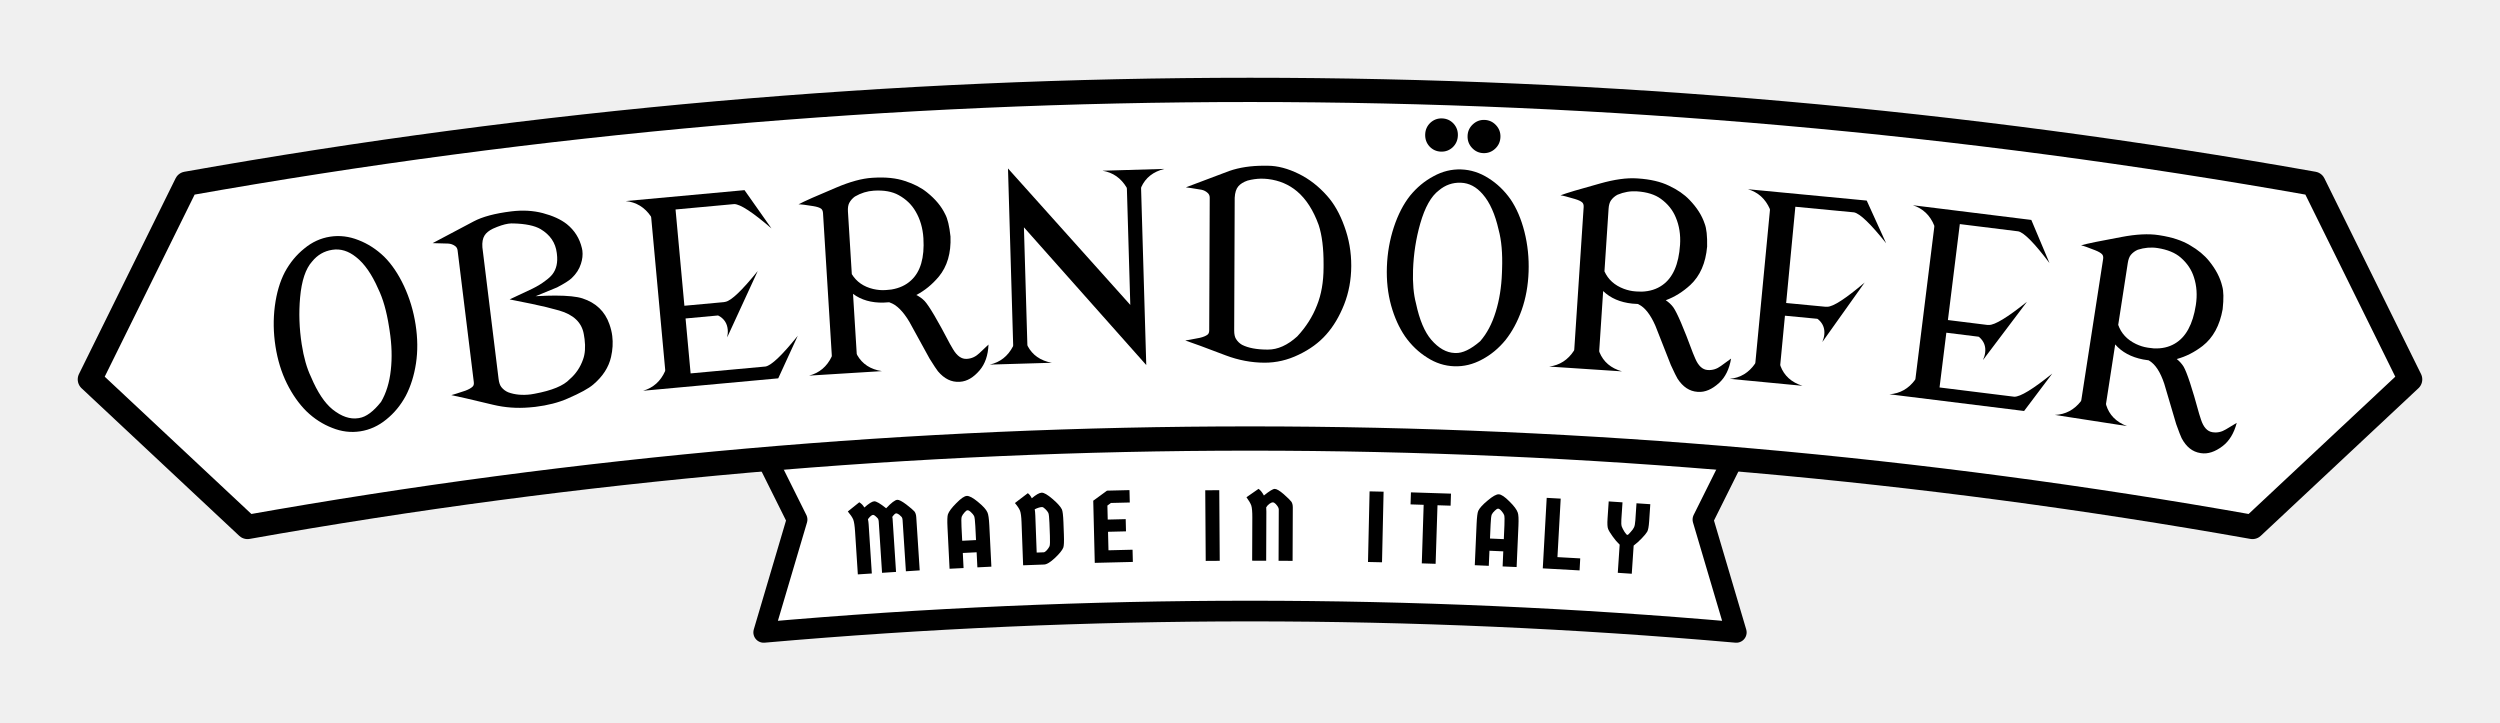
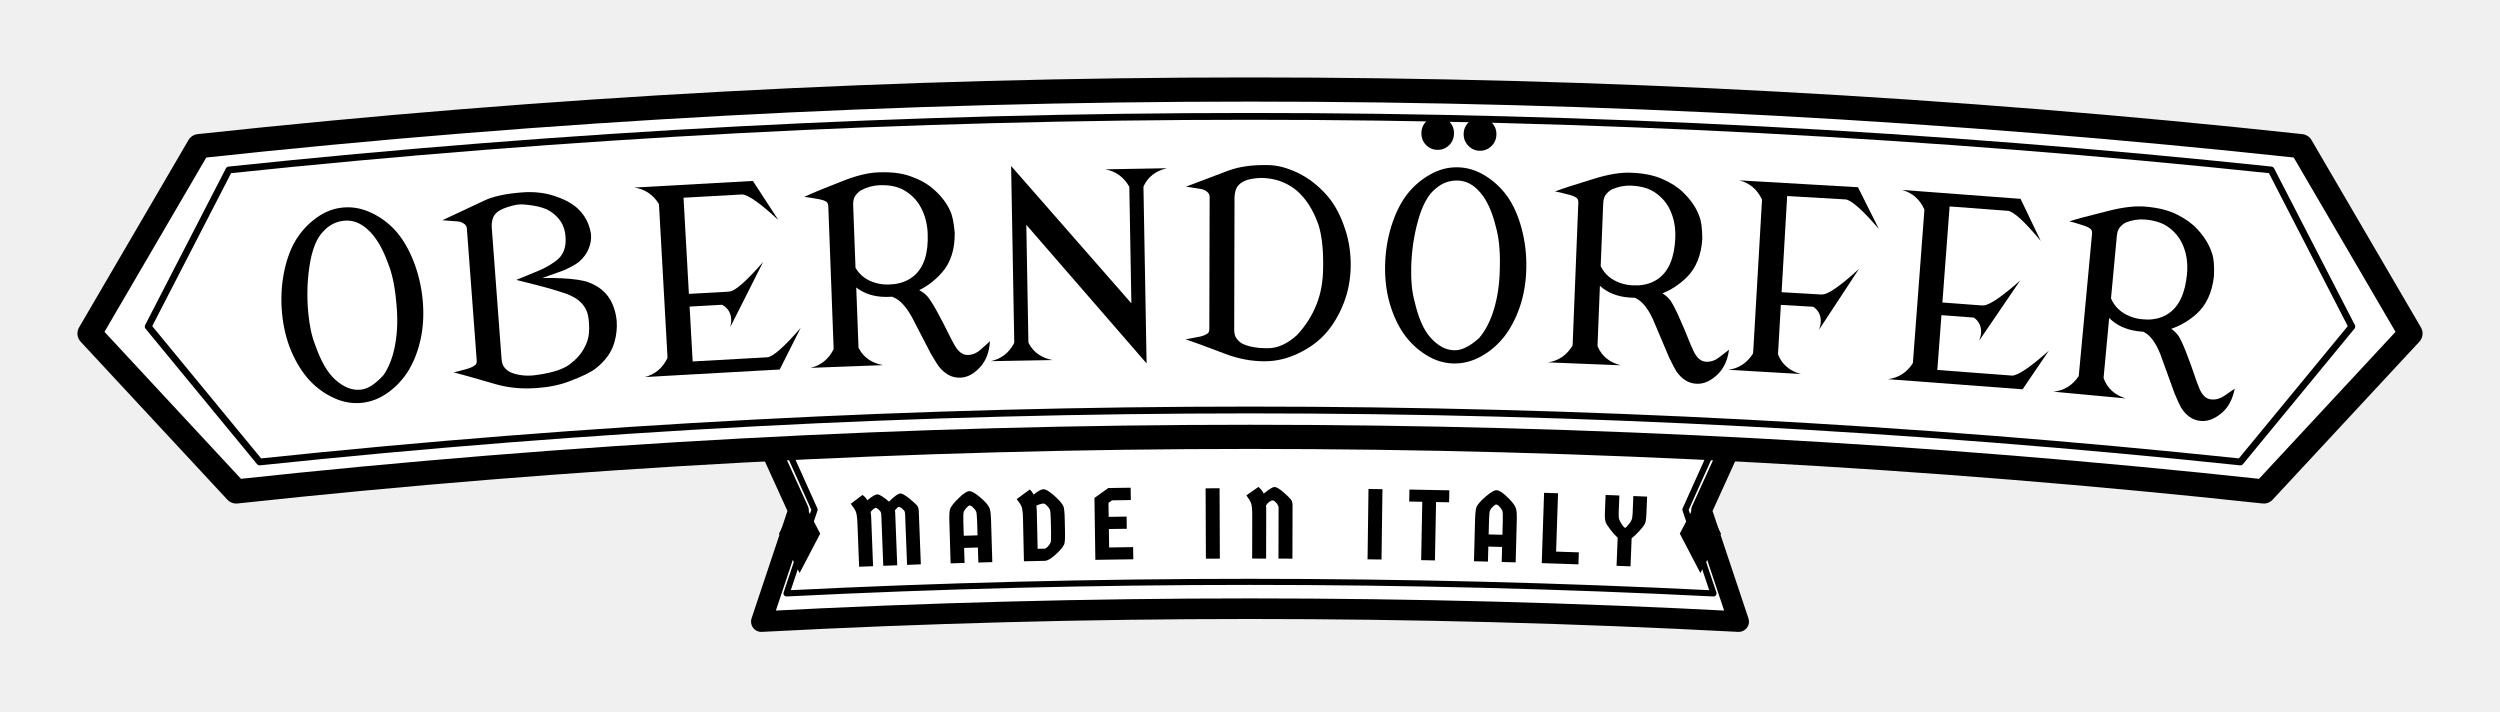
- <svg xmlns="http://www.w3.org/2000/svg" viewBox="-69.555 -20 139.11 40.187" width="139.11mm" height="40.19mm" data-pad="5">
-   <path d="M-28.128 3.034A321.214 321.214 0 0 1 28.128 3.034L25.202 8.909L27.060 15.187A309.014 309.014 0 0 0 -27.060 15.187L-25.202 8.909Z" fill="#fff" stroke="#000" stroke-linejoin="round" stroke-width="1.15" />
-   <path d="M-59.179 -9.779A338.014 338.014 0 0 1 59.179 -9.779L64.555 1.109L55.782 9.321A318.614 318.614 0 0 0 -55.782 9.321L-64.555 1.109Z" fill="#fff" stroke="#000" stroke-linejoin="round" stroke-width="1.35" />
+ <svg xmlns="http://www.w3.org/2000/svg" viewBox="-69.82 -20 139.64 39.72" width="139.64mm" height="39.72mm" data-pad="5">
+   <path d="M-27.938 2.537A529.662 529.662 0 0 1 27.938 2.537L25.219 8.508L27.295 14.720A517.462 517.462 0 0 0 -27.295 14.720L-25.219 8.508Z" fill="#fff" stroke="#000" stroke-linejoin="round" stroke-width="1.15" />
+   <path d="M-26.348 3.958A528.162 528.162 0 0 1 26.348 3.958L24.320 8.465L25.889 13.146A518.962 518.962 0 0 0 -25.889 13.146L-24.320 8.465Z" fill="none" stroke="#000" stroke-linejoin="round" stroke-width="0.34" />
+   <path d="M-58.709 -11.837A546.462 546.462 0 0 1 58.709 -11.837L64.820 -1.372L56.625 7.451A527.062 527.062 0 0 0 -56.625 7.451L-64.820 -1.372Z" fill="#fff" stroke="#000" stroke-linejoin="round" stroke-width="1.35" />
+   <path d="M-57.034 -10.507A544.962 544.962 0 0 1 57.034 -10.507L61.543 -1.760L55.317 5.803A528.562 528.562 0 0 0 -55.317 5.803L-61.543 -1.760Z" fill="none" stroke="#000" stroke-linejoin="round" stroke-width="0.38" />
+   <path d="M0 -2.200L1.150 0L0 2.200L-1.150 0Z" fill="#000" transform="translate(-25.157 9.806)" />
+   <path d="M0 -2.200L1.150 0L0 2.200L-1.150 0Z" fill="#000" transform="translate(25.157 9.806)" />
  <g fill="#000">
-     <path d="M2.37 -5.10Q2.37 -4.00 2.60 -3.24Q2.94 -1.88 3.52 -1.25Q4.16 -0.56 4.85 -0.56Q4.87 -0.56 4.88 -0.56Q4.89 -0.56 4.90 -0.56Q5.48 -0.56 6.24 -1.26Q6.78 -1.92 7.05 -2.93Q7.32 -3.92 7.32 -5.10Q7.32 -5.20 7.32 -5.32Q7.32 -6.63 7.05 -7.50Q6.71 -8.79 6.10 -9.44Q5.55 -10.04 4.86 -10.04H4.85Q4.17 -10.04 3.65 -9.57Q3.02 -9.06 2.68 -7.69Q2.37 -6.44 2.37 -5.10ZM2.06 -9.22Q2.60 -9.93 3.33 -10.35Q4.05 -10.78 4.85 -10.78Q5.65 -10.78 6.38 -10.35Q7.11 -9.93 7.65 -9.22Q8.18 -8.50 8.49 -7.44Q8.80 -6.37 8.80 -5.22Q8.80 -4.07 8.49 -3.08Q8.18 -2.10 7.65 -1.38Q7.11 -0.67 6.38 -0.25Q5.65 0.18 4.85 0.18Q4.05 0.18 3.33 -0.25Q2.60 -0.67 2.06 -1.38Q1.53 -2.10 1.22 -3.08Q0.91 -4.07 0.91 -5.22Q0.91 -6.37 1.22 -7.44Q1.53 -8.50 2.06 -9.22Z" transform="translate(-49.528 3.820) rotate(-8.820) translate(-4.855 0)" />
-     <path d="M3.85 -9.95Q3.50 -9.83 3.34 -9.63Q3.16 -9.41 3.14 -8.99V-1.61Q3.14 -1.30 3.24 -1.14Q3.37 -0.93 3.58 -0.81Q4.10 -0.54 4.81 -0.54Q4.92 -0.54 5.03 -0.55Q6.50 -0.64 7.06 -1.11Q7.63 -1.49 7.94 -2.12Q8.16 -2.55 8.16 -3.23Q8.16 -3.37 8.15 -3.51Q8.10 -4.49 6.95 -4.98Q6.29 -5.26 5.49 -5.53Q4.41 -5.89 4.29 -5.93Q5.49 -6.32 5.63 -6.37Q6.06 -6.52 6.38 -6.71Q6.66 -6.86 6.83 -7.03Q7.21 -7.42 7.21 -8.11Q7.21 -8.14 7.21 -8.18Q7.21 -9.03 6.48 -9.60Q6.02 -9.95 5.01 -10.10Q4.91 -10.12 4.73 -10.12Q4.37 -10.11 3.85 -9.95ZM0.42 -1.04Q0.54 -1.05 1.23 -1.19Q1.52 -1.26 1.66 -1.37Q1.75 -1.44 1.75 -1.61V-8.99Q1.75 -9.15 1.64 -9.25Q1.49 -9.39 1.28 -9.43Q0.65 -9.53 0.42 -9.56L2.83 -10.48Q3.61 -10.78 4.98 -10.78Q5.93 -10.78 6.71 -10.47Q7.51 -10.15 7.96 -9.70Q8.54 -9.10 8.63 -8.27Q8.64 -8.20 8.64 -8.13Q8.64 -7.77 8.47 -7.41Q8.28 -6.99 7.86 -6.68Q7.63 -6.51 6.99 -6.27Q6.94 -6.25 5.75 -5.93Q6.45 -5.88 6.84 -5.83Q7.87 -5.70 8.32 -5.49Q9.39 -4.99 9.63 -3.89Q9.71 -3.54 9.71 -3.21Q9.71 -2.64 9.50 -2.06Q9.20 -1.23 8.33 -0.66Q7.91 -0.38 6.82 -0.06Q6.03 0.18 4.98 0.18Q4.89 0.18 4.64 0.17Q3.61 0.13 2.67 -0.22Q0.91 -0.88 0.42 -1.04Z" transform="translate(-39.460 2.419) rotate(-7.017) translate(-5.311 0)" />
-     <path d="M0.42 0.00Q1.29 -0.17 1.74 -0.98L1.75 -1.04V-9.56L1.74 -9.62Q1.29 -10.43 0.42 -10.60H7.06L8.36 -8.34Q6.92 -9.83 6.42 -9.88L6.32 -9.88H3.14V-4.50H5.34L5.44 -4.51Q5.93 -4.56 7.38 -6.05L5.35 -2.53Q5.42 -2.76 5.42 -2.96Q5.42 -3.48 4.99 -3.77L4.95 -3.79H3.14V-0.72H7.23L7.33 -0.72Q7.83 -0.77 9.27 -2.26L7.97 0.00Z" transform="translate(-29.570 1.356) rotate(-5.252) translate(-4.637 0)" />
-     <path d="M4.65 -10.05Q4.10 -10.05 3.58 -9.79Q3.37 -9.66 3.24 -9.45Q3.14 -9.28 3.14 -8.98V-5.49Q3.49 -4.83 4.28 -4.59Q4.62 -4.49 4.93 -4.49Q4.97 -4.49 5.01 -4.49Q5.04 -4.49 5.29 -4.50Q5.96 -4.57 6.41 -4.94Q7.24 -5.61 7.24 -7.24Q7.24 -8.08 6.90 -8.75Q6.61 -9.34 6.01 -9.72Q5.49 -10.05 4.65 -10.05ZM0.42 0.00Q1.29 -0.17 1.74 -0.98L1.75 -1.04V-8.98Q1.75 -9.15 1.66 -9.23Q1.54 -9.33 1.23 -9.40Q0.62 -9.54 0.42 -9.55Q0.90 -9.77 2.57 -10.35Q3.75 -10.77 4.60 -10.77Q4.63 -10.77 4.66 -10.77Q5.70 -10.77 6.41 -10.48Q7.13 -10.20 7.60 -9.77Q8.26 -9.17 8.53 -8.50Q8.71 -8.12 8.75 -7.24Q8.72 -5.86 7.96 -5.05Q7.37 -4.43 6.65 -4.11Q6.91 -3.96 7.09 -3.75Q7.44 -3.32 8.35 -1.28L8.50 -0.98Q8.80 -0.39 9.23 -0.39Q9.24 -0.39 9.25 -0.39Q9.63 -0.39 9.95 -0.66Q10.31 -0.97 10.49 -1.11Q10.40 -0.22 9.91 0.29Q9.36 0.86 8.78 0.86Q8.76 0.86 8.75 0.86Q8.08 0.86 7.59 0.20Q7.49 0.06 7.17 -0.53L6.17 -2.65Q5.70 -3.56 5.16 -3.78L5.12 -3.80Q4.97 -3.80 4.80 -3.80Q3.79 -3.84 3.14 -4.39V-1.04L3.16 -0.98Q3.54 -0.20 4.48 0.00Z" transform="translate(-19.925 0.615) rotate(-3.536) translate(-5.037 0)" />
-     <path d="M0.42 0.00Q1.29 -0.17 1.74 -0.98L1.75 -1.04V-10.88L8.33 -3.09V-9.56L8.32 -9.62Q7.87 -10.43 7.00 -10.60H10.45Q9.51 -10.40 9.13 -9.62L9.12 -9.56V0.28L2.54 -7.58V-1.04L2.55 -0.98Q2.93 -0.20 3.87 0.00Z" transform="translate(-9.462 0.139) rotate(-1.679) translate(-5.437 0)" />
-     <path d="M3.85 -9.95Q3.51 -9.83 3.34 -9.63Q3.16 -9.42 3.14 -8.99V-1.61Q3.14 -1.30 3.24 -1.14Q3.37 -0.93 3.58 -0.81Q4.10 -0.55 4.97 -0.55Q5.00 -0.55 5.02 -0.55Q5.84 -0.55 6.65 -1.29Q7.38 -2.08 7.74 -3.02Q8.10 -3.92 8.10 -5.12Q8.10 -5.21 8.10 -5.30Q8.10 -6.64 7.82 -7.49Q7.37 -8.72 6.61 -9.36Q5.93 -9.93 4.99 -10.04Q4.81 -10.06 4.60 -10.06Q4.22 -10.05 3.85 -9.95ZM0.42 -1.04Q0.53 -1.05 1.23 -1.19Q1.52 -1.26 1.66 -1.37Q1.75 -1.44 1.75 -1.61V-8.99Q1.75 -9.15 1.64 -9.25Q1.49 -9.39 1.29 -9.43Q0.56 -9.55 0.42 -9.56L2.83 -10.48Q3.68 -10.78 4.78 -10.78Q4.88 -10.78 4.98 -10.78Q5.79 -10.78 6.71 -10.33Q7.57 -9.91 8.27 -9.13Q8.87 -8.47 9.25 -7.42Q9.64 -6.37 9.64 -5.22Q9.64 -4.07 9.25 -3.07Q8.86 -2.08 8.27 -1.41Q7.67 -0.72 6.73 -0.27Q5.81 0.18 4.83 0.18Q3.74 0.18 2.67 -0.22Q1.00 -0.85 0.42 -1.04Z" transform="translate(1.249 0.002) rotate(0.221) translate(-5.275 0)" />
-     <path d="M5.41 -12.00Q5.14 -12.27 5.14 -12.66Q5.14 -13.04 5.41 -13.31Q5.68 -13.58 6.05 -13.58Q6.43 -13.58 6.70 -13.31Q6.97 -13.04 6.97 -12.66Q6.97 -12.27 6.70 -12.00Q6.43 -11.73 6.05 -11.73Q5.68 -11.73 5.41 -12.00ZM3.04 -12.00Q2.78 -12.27 2.78 -12.66Q2.78 -13.04 3.04 -13.31Q3.31 -13.58 3.69 -13.58Q4.07 -13.58 4.34 -13.31Q4.60 -13.04 4.60 -12.66Q4.60 -12.27 4.34 -12.00Q4.07 -11.73 3.69 -11.73Q3.31 -11.73 3.04 -12.00ZM2.37 -5.10Q2.37 -4.00 2.60 -3.24Q2.94 -1.88 3.52 -1.25Q4.16 -0.56 4.85 -0.56Q4.87 -0.56 4.88 -0.56Q4.89 -0.56 4.90 -0.56Q5.48 -0.56 6.24 -1.26Q6.78 -1.92 7.05 -2.93Q7.32 -3.92 7.32 -5.10Q7.32 -5.20 7.32 -5.32Q7.32 -6.63 7.05 -7.50Q6.71 -8.79 6.10 -9.44Q5.55 -10.04 4.86 -10.04H4.85Q4.17 -10.04 3.65 -9.57Q3.02 -9.06 2.68 -7.69Q2.37 -6.44 2.37 -5.10ZM2.06 -9.22Q2.60 -9.93 3.33 -10.35Q4.05 -10.78 4.85 -10.78Q5.65 -10.78 6.38 -10.35Q7.11 -9.93 7.65 -9.22Q8.18 -8.50 8.49 -7.44Q8.80 -6.37 8.80 -5.22Q8.80 -4.07 8.49 -3.08Q8.18 -2.10 7.65 -1.38Q7.11 -0.67 6.38 -0.25Q5.65 0.18 4.85 0.18Q4.05 0.18 3.33 -0.25Q2.60 -0.67 2.06 -1.38Q1.53 -2.10 1.22 -3.08Q0.91 -4.07 0.91 -5.22Q0.91 -6.37 1.22 -7.44Q1.53 -8.50 2.06 -9.22Z" transform="translate(11.376 0.200) rotate(2.018) translate(-4.855 0)" />
-     <path d="M4.65 -10.05Q4.10 -10.05 3.58 -9.79Q3.37 -9.66 3.24 -9.45Q3.14 -9.28 3.14 -8.98V-5.49Q3.49 -4.83 4.28 -4.59Q4.62 -4.49 4.93 -4.49Q4.97 -4.49 5.01 -4.49Q5.04 -4.49 5.29 -4.50Q5.96 -4.57 6.41 -4.94Q7.24 -5.61 7.24 -7.24Q7.24 -8.08 6.90 -8.75Q6.61 -9.34 6.01 -9.72Q5.49 -10.05 4.65 -10.05ZM0.42 0.00Q1.29 -0.17 1.74 -0.98L1.75 -1.04V-8.98Q1.75 -9.15 1.66 -9.23Q1.54 -9.33 1.23 -9.40Q0.62 -9.54 0.42 -9.55Q0.90 -9.77 2.57 -10.35Q3.75 -10.77 4.60 -10.77Q4.63 -10.77 4.66 -10.77Q5.70 -10.77 6.41 -10.48Q7.13 -10.20 7.60 -9.77Q8.26 -9.17 8.53 -8.50Q8.71 -8.12 8.75 -7.24Q8.72 -5.86 7.96 -5.05Q7.37 -4.43 6.65 -4.11Q6.91 -3.96 7.09 -3.75Q7.44 -3.32 8.35 -1.28L8.50 -0.98Q8.80 -0.39 9.23 -0.39Q9.24 -0.39 9.25 -0.39Q9.63 -0.39 9.95 -0.66Q10.31 -0.97 10.49 -1.11Q10.40 -0.22 9.91 0.29Q9.36 0.86 8.78 0.86Q8.76 0.86 8.75 0.86Q8.08 0.86 7.59 0.20Q7.49 0.06 7.17 -0.53L6.17 -2.65Q5.70 -3.56 5.16 -3.78L5.12 -3.80Q4.97 -3.80 4.80 -3.80Q3.79 -3.84 3.14 -4.39V-1.04L3.16 -0.98Q3.54 -0.20 4.48 0.00Z" transform="translate(21.255 0.700) rotate(3.773) translate(-5.037 0)" />
-     <path d="M0.42 0.00Q1.29 -0.17 1.74 -0.98L1.75 -1.04V-9.56L1.74 -9.62Q1.29 -10.43 0.42 -10.60H7.06L8.36 -8.34Q6.92 -9.83 6.42 -9.88L6.32 -9.88H3.14V-4.50H5.34L5.44 -4.51Q5.93 -4.56 7.38 -6.05L5.35 -2.53Q5.42 -2.76 5.42 -2.96Q5.42 -3.48 4.99 -3.77L4.95 -3.79H3.14V-1.04L3.16 -0.98Q3.54 -0.20 4.48 0.00Z" transform="translate(30.722 1.464) rotate(5.458) translate(-4.462 0)" />
-     <path d="M0.42 0.00Q1.29 -0.17 1.74 -0.98L1.75 -1.04V-9.56L1.74 -9.62Q1.29 -10.43 0.42 -10.60H7.06L8.36 -8.34Q6.92 -9.83 6.42 -9.88L6.32 -9.88H3.14V-4.50H5.34L5.44 -4.51Q5.93 -4.56 7.38 -6.05L5.35 -2.53Q5.42 -2.76 5.42 -2.96Q5.42 -3.48 4.99 -3.77L4.95 -3.79H3.14V-0.72H7.23L7.33 -0.72Q7.83 -0.77 9.27 -2.26L7.97 0.00Z" transform="translate(39.766 2.457) rotate(7.072) translate(-4.637 0)" />
-     <path d="M4.65 -10.05Q4.10 -10.05 3.58 -9.79Q3.37 -9.66 3.24 -9.45Q3.14 -9.28 3.14 -8.98V-5.49Q3.49 -4.83 4.28 -4.59Q4.62 -4.49 4.93 -4.49Q4.97 -4.49 5.01 -4.49Q5.04 -4.49 5.29 -4.50Q5.96 -4.57 6.41 -4.94Q7.24 -5.61 7.24 -7.24Q7.24 -8.08 6.90 -8.75Q6.61 -9.34 6.01 -9.72Q5.49 -10.05 4.65 -10.05ZM0.42 0.00Q1.29 -0.17 1.74 -0.98L1.75 -1.04V-8.98Q1.75 -9.15 1.66 -9.23Q1.54 -9.33 1.23 -9.40Q0.62 -9.54 0.42 -9.55Q0.90 -9.77 2.57 -10.35Q3.75 -10.77 4.60 -10.77Q4.63 -10.77 4.66 -10.77Q5.70 -10.77 6.41 -10.48Q7.13 -10.20 7.60 -9.77Q8.26 -9.17 8.53 -8.50Q8.71 -8.12 8.75 -7.24Q8.72 -5.86 7.96 -5.05Q7.37 -4.43 6.65 -4.11Q6.91 -3.96 7.09 -3.75Q7.44 -3.32 8.35 -1.28L8.50 -0.98Q8.80 -0.39 9.23 -0.39Q9.24 -0.39 9.25 -0.39Q9.63 -0.39 9.95 -0.66Q10.31 -0.97 10.49 -1.11Q10.40 -0.22 9.91 0.29Q9.36 0.86 8.78 0.86Q8.76 0.86 8.75 0.86Q8.08 0.86 7.59 0.20Q7.49 0.06 7.17 -0.53L6.17 -2.65Q5.70 -3.56 5.16 -3.78L5.12 -3.80Q4.97 -3.80 4.80 -3.80Q3.79 -3.84 3.14 -4.39V-1.04L3.16 -0.98Q3.54 -0.20 4.48 0.00Z" transform="translate(49.347 3.792) rotate(8.788) translate(-5.037 0)" />
+     <path d="M2.37 -5.10Q2.37 -4.00 2.60 -3.24Q2.94 -1.88 3.52 -1.25Q4.16 -0.56 4.85 -0.56Q4.87 -0.56 4.88 -0.56Q4.89 -0.56 4.90 -0.56Q5.48 -0.56 6.24 -1.26Q6.78 -1.92 7.05 -2.93Q7.32 -3.92 7.32 -5.10Q7.32 -5.20 7.32 -5.32Q7.32 -6.63 7.05 -7.50Q6.71 -8.79 6.10 -9.44Q5.55 -10.04 4.86 -10.04H4.85Q4.17 -10.04 3.65 -9.57Q3.02 -9.06 2.68 -7.69Q2.37 -6.44 2.37 -5.10ZM2.06 -9.22Q2.60 -9.93 3.33 -10.35Q4.05 -10.78 4.85 -10.78Q5.65 -10.78 6.38 -10.35Q7.11 -9.93 7.65 -9.22Q8.18 -8.50 8.49 -7.44Q8.80 -6.37 8.80 -5.22Q8.80 -4.07 8.49 -3.08Q8.18 -2.10 7.65 -1.38Q7.11 -0.67 6.38 -0.25Q5.65 0.18 4.85 0.18Q4.05 0.18 3.33 -0.25Q2.60 -0.67 2.06 -1.38Q1.53 -2.10 1.22 -3.08Q0.91 -4.07 0.91 -5.22Q0.91 -6.37 1.22 -7.44Q1.53 -8.50 2.06 -9.22Z" transform="translate(-49.651 2.324) rotate(-5.361) translate(-4.855 0)" />
+     <path d="M3.85 -9.95Q3.50 -9.83 3.34 -9.63Q3.16 -9.41 3.14 -8.99V-1.61Q3.14 -1.30 3.24 -1.14Q3.37 -0.93 3.58 -0.81Q4.10 -0.54 4.81 -0.54Q4.92 -0.54 5.03 -0.55Q6.50 -0.64 7.06 -1.11Q7.63 -1.49 7.94 -2.12Q8.16 -2.55 8.16 -3.23Q8.16 -3.37 8.15 -3.51Q8.10 -4.49 6.95 -4.98Q6.29 -5.26 5.49 -5.53Q4.41 -5.89 4.29 -5.93Q5.49 -6.32 5.63 -6.37Q6.06 -6.52 6.38 -6.71Q6.66 -6.86 6.83 -7.03Q7.21 -7.42 7.21 -8.11Q7.21 -8.14 7.21 -8.18Q7.21 -9.03 6.48 -9.60Q6.02 -9.95 5.01 -10.10Q4.91 -10.12 4.73 -10.12Q4.37 -10.11 3.85 -9.95ZM0.42 -1.04Q0.54 -1.05 1.23 -1.19Q1.52 -1.26 1.66 -1.37Q1.75 -1.44 1.75 -1.61V-8.99Q1.75 -9.15 1.64 -9.25Q1.49 -9.39 1.28 -9.43Q0.65 -9.53 0.42 -9.56L2.83 -10.48Q3.61 -10.78 4.98 -10.78Q5.93 -10.78 6.71 -10.47Q7.51 -10.15 7.96 -9.70Q8.54 -9.10 8.63 -8.27Q8.64 -8.20 8.64 -8.13Q8.64 -7.77 8.47 -7.41Q8.28 -6.99 7.86 -6.68Q7.63 -6.51 6.99 -6.27Q6.94 -6.25 5.75 -5.93Q6.45 -5.88 6.84 -5.83Q7.87 -5.70 8.32 -5.49Q9.39 -4.99 9.63 -3.89Q9.71 -3.54 9.71 -3.21Q9.71 -2.64 9.50 -2.06Q9.20 -1.23 8.33 -0.66Q7.91 -0.38 6.82 -0.06Q6.03 0.18 4.98 0.18Q4.89 0.18 4.64 0.17Q3.61 0.13 2.67 -0.22Q0.91 -0.88 0.42 -1.04Z" transform="translate(-39.522 1.472) rotate(-4.265) translate(-5.311 0)" />
+     <path d="M0.42 0.00Q1.29 -0.17 1.74 -0.98L1.75 -1.04V-9.56L1.74 -9.62Q1.29 -10.43 0.42 -10.60H7.06L8.36 -8.34Q6.92 -9.83 6.42 -9.88L6.32 -9.88H3.14V-4.50H5.34L5.44 -4.51Q5.93 -4.56 7.38 -6.05L5.35 -2.53Q5.42 -2.76 5.42 -2.96Q5.42 -3.48 4.99 -3.77L4.95 -3.79H3.14V-0.72H7.23L7.33 -0.72Q7.83 -0.77 9.27 -2.26L7.97 0.00Z" transform="translate(-29.596 0.825) rotate(-3.192) translate(-4.637 0)" />
+     <path d="M4.65 -10.05Q4.10 -10.05 3.58 -9.79Q3.37 -9.66 3.24 -9.45Q3.14 -9.28 3.14 -8.98V-5.49Q3.49 -4.83 4.28 -4.59Q4.62 -4.49 4.93 -4.49Q4.97 -4.49 5.01 -4.49Q5.04 -4.49 5.29 -4.50Q5.96 -4.57 6.41 -4.94Q7.24 -5.61 7.24 -7.24Q7.24 -8.08 6.90 -8.75Q6.61 -9.34 6.01 -9.72Q5.49 -10.05 4.65 -10.05ZM0.42 0.00Q1.29 -0.17 1.74 -0.98L1.75 -1.04V-8.98Q1.75 -9.15 1.66 -9.23Q1.54 -9.33 1.23 -9.40Q0.62 -9.54 0.42 -9.55Q0.90 -9.77 2.57 -10.35Q3.75 -10.77 4.60 -10.77Q4.63 -10.77 4.66 -10.77Q5.70 -10.77 6.41 -10.48Q7.13 -10.20 7.60 -9.77Q8.26 -9.17 8.53 -8.50Q8.71 -8.12 8.75 -7.24Q8.72 -5.86 7.96 -5.05Q7.37 -4.43 6.65 -4.11Q6.91 -3.96 7.09 -3.75Q7.44 -3.32 8.35 -1.28L8.50 -0.98Q8.80 -0.39 9.23 -0.39Q9.24 -0.39 9.25 -0.39Q9.63 -0.39 9.95 -0.66Q10.31 -0.97 10.49 -1.11Q10.40 -0.22 9.91 0.29Q9.36 0.86 8.78 0.86Q8.76 0.86 8.75 0.86Q8.08 0.86 7.59 0.20Q7.49 0.06 7.17 -0.53L6.17 -2.65Q5.70 -3.56 5.16 -3.78L5.12 -3.80Q4.97 -3.80 4.80 -3.80Q3.79 -3.84 3.14 -4.39V-1.04L3.16 -0.98Q3.54 -0.20 4.48 0.00Z" transform="translate(-19.933 0.374) rotate(-2.149) translate(-5.037 0)" />
+     <path d="M0.42 0.00Q1.29 -0.17 1.74 -0.98L1.75 -1.04V-10.88L8.33 -3.09V-9.56L8.32 -9.62Q7.87 -10.43 7.00 -10.60H10.45Q9.51 -10.40 9.13 -9.62L9.12 -9.56V0.28L2.54 -7.58V-1.04L2.55 -0.98Q2.93 -0.20 3.87 0.00Z" transform="translate(-9.463 0.084) rotate(-1.020) translate(-5.437 0)" />
+     <path d="M3.85 -9.95Q3.51 -9.83 3.34 -9.63Q3.16 -9.42 3.14 -8.99V-1.61Q3.14 -1.30 3.24 -1.14Q3.37 -0.93 3.58 -0.81Q4.10 -0.55 4.97 -0.55Q5.00 -0.55 5.02 -0.55Q5.84 -0.55 6.65 -1.29Q7.38 -2.08 7.74 -3.02Q8.10 -3.92 8.10 -5.12Q8.10 -5.21 8.10 -5.30Q8.10 -6.64 7.82 -7.49Q7.37 -8.72 6.61 -9.36Q5.93 -9.93 4.99 -10.04Q4.81 -10.06 4.60 -10.06Q4.22 -10.05 3.85 -9.95ZM0.42 -1.04Q0.53 -1.05 1.23 -1.19Q1.52 -1.26 1.66 -1.37Q1.75 -1.44 1.75 -1.61V-8.99Q1.75 -9.15 1.64 -9.25Q1.49 -9.39 1.29 -9.43Q0.56 -9.55 0.42 -9.56L2.83 -10.48Q3.68 -10.78 4.78 -10.78Q4.88 -10.78 4.98 -10.78Q5.79 -10.78 6.71 -10.33Q7.57 -9.91 8.27 -9.13Q8.87 -8.47 9.25 -7.42Q9.64 -6.37 9.64 -5.22Q9.64 -4.07 9.25 -3.07Q8.86 -2.08 8.27 -1.41Q7.67 -0.72 6.73 -0.27Q5.81 0.18 4.83 0.18Q3.74 0.18 2.67 -0.22Q1.00 -0.85 0.42 -1.04Z" transform="translate(1.249 0.001) rotate(0.135) translate(-5.275 0)" />
+     <path d="M5.41 -12.00Q5.14 -12.27 5.14 -12.66Q5.14 -13.04 5.41 -13.31Q5.68 -13.58 6.05 -13.58Q6.43 -13.58 6.70 -13.31Q6.97 -13.04 6.97 -12.66Q6.97 -12.27 6.70 -12.00Q6.43 -11.73 6.05 -11.73Q5.68 -11.73 5.41 -12.00ZM3.04 -12.00Q2.78 -12.27 2.78 -12.66Q2.78 -13.04 3.04 -13.31Q3.31 -13.58 3.69 -13.58Q4.07 -13.58 4.34 -13.31Q4.60 -13.04 4.60 -12.66Q4.60 -12.27 4.34 -12.00Q4.07 -11.73 3.69 -11.73Q3.31 -11.73 3.04 -12.00ZM2.37 -5.10Q2.37 -4.00 2.60 -3.24Q2.94 -1.88 3.52 -1.25Q4.16 -0.56 4.85 -0.56Q4.87 -0.56 4.88 -0.56Q4.89 -0.56 4.90 -0.56Q5.48 -0.56 6.24 -1.26Q6.78 -1.92 7.05 -2.93Q7.32 -3.92 7.32 -5.10Q7.32 -5.20 7.32 -5.32Q7.32 -6.63 7.05 -7.50Q6.71 -8.79 6.10 -9.44Q5.55 -10.04 4.86 -10.04H4.85Q4.17 -10.04 3.65 -9.57Q3.02 -9.06 2.68 -7.69Q2.37 -6.44 2.37 -5.10ZM2.06 -9.22Q2.60 -9.93 3.33 -10.35Q4.05 -10.78 4.85 -10.78Q5.65 -10.78 6.38 -10.35Q7.11 -9.93 7.65 -9.22Q8.18 -8.50 8.49 -7.44Q8.80 -6.37 8.80 -5.22Q8.80 -4.07 8.49 -3.08Q8.18 -2.10 7.65 -1.38Q7.11 -0.67 6.38 -0.25Q5.65 0.18 4.85 0.18Q4.05 0.18 3.33 -0.25Q2.60 -0.67 2.06 -1.38Q1.53 -2.10 1.22 -3.08Q0.91 -4.07 0.91 -5.22Q0.91 -6.37 1.22 -7.44Q1.53 -8.50 2.06 -9.22Z" transform="translate(11.378 0.122) rotate(1.227) translate(-4.855 0)" />
+     <path d="M4.65 -10.05Q4.10 -10.05 3.58 -9.79Q3.37 -9.66 3.24 -9.45Q3.14 -9.28 3.14 -8.98V-5.49Q3.49 -4.83 4.28 -4.59Q4.62 -4.49 4.93 -4.49Q4.97 -4.49 5.01 -4.49Q5.04 -4.49 5.29 -4.50Q5.96 -4.57 6.41 -4.94Q7.24 -5.61 7.24 -7.24Q7.24 -8.08 6.90 -8.75Q6.61 -9.34 6.01 -9.72Q5.49 -10.05 4.65 -10.05ZM0.42 0.00Q1.29 -0.17 1.74 -0.98L1.75 -1.04V-8.98Q1.75 -9.15 1.66 -9.23Q1.54 -9.33 1.23 -9.40Q0.62 -9.54 0.42 -9.55Q0.90 -9.77 2.57 -10.35Q3.75 -10.77 4.60 -10.77Q4.63 -10.77 4.66 -10.77Q5.70 -10.77 6.41 -10.48Q7.13 -10.20 7.60 -9.77Q8.26 -9.17 8.53 -8.50Q8.71 -8.12 8.75 -7.24Q8.72 -5.86 7.96 -5.05Q7.37 -4.43 6.65 -4.11Q6.91 -3.96 7.09 -3.75Q7.44 -3.32 8.35 -1.28L8.50 -0.98Q8.80 -0.39 9.23 -0.39Q9.24 -0.39 9.25 -0.39Q9.63 -0.39 9.95 -0.66Q10.31 -0.97 10.49 -1.11Q10.40 -0.22 9.91 0.29Q9.36 0.86 8.78 0.86Q8.76 0.86 8.75 0.86Q8.08 0.86 7.59 0.20Q7.49 0.06 7.17 -0.53L6.17 -2.65Q5.70 -3.56 5.16 -3.78L5.12 -3.80Q4.97 -3.80 4.80 -3.80Q3.79 -3.84 3.14 -4.39V-1.04L3.16 -0.98Q3.54 -0.20 4.48 0.00Z" transform="translate(21.264 0.426) rotate(2.293) translate(-5.037 0)" />
+     <path d="M0.42 0.00Q1.29 -0.17 1.74 -0.98L1.75 -1.04V-9.56L1.74 -9.62Q1.29 -10.43 0.42 -10.60H7.06L8.36 -8.34Q6.92 -9.83 6.42 -9.88L6.32 -9.88H3.14V-4.50H5.34L5.44 -4.51Q5.93 -4.56 7.38 -6.05L5.35 -2.53Q5.42 -2.76 5.42 -2.96Q5.42 -3.48 4.99 -3.77L4.95 -3.79H3.14V-1.04L3.16 -0.98Q3.54 -0.20 4.48 0.00Z" transform="translate(30.752 0.890) rotate(3.317) translate(-4.462 0)" />
+     <path d="M0.42 0.00Q1.29 -0.17 1.74 -0.98L1.75 -1.04V-9.56L1.74 -9.62Q1.29 -10.43 0.42 -10.60H7.06L8.36 -8.34Q6.92 -9.83 6.42 -9.88L6.32 -9.88H3.14V-4.50H5.34L5.44 -4.51Q5.93 -4.56 7.38 -6.05L5.35 -2.53Q5.42 -2.76 5.42 -2.96Q5.42 -3.48 4.99 -3.77L4.95 -3.79H3.14V-0.72H7.23L7.33 -0.72Q7.83 -0.77 9.27 -2.26L7.97 0.00Z" transform="translate(39.830 1.495) rotate(4.298) translate(-4.637 0)" />
+     <path d="M4.65 -10.05Q4.10 -10.05 3.58 -9.79Q3.37 -9.66 3.24 -9.45Q3.14 -9.28 3.14 -8.98V-5.49Q3.49 -4.83 4.28 -4.59Q4.62 -4.49 4.93 -4.49Q4.97 -4.49 5.01 -4.49Q5.04 -4.49 5.29 -4.50Q5.96 -4.57 6.41 -4.94Q7.24 -5.61 7.24 -7.24Q7.24 -8.08 6.90 -8.75Q6.61 -9.34 6.01 -9.72Q5.49 -10.05 4.65 -10.05ZM0.42 0.00Q1.29 -0.17 1.74 -0.98L1.75 -1.04V-8.98Q1.75 -9.15 1.66 -9.23Q1.54 -9.33 1.23 -9.40Q0.62 -9.54 0.42 -9.55Q0.90 -9.77 2.57 -10.35Q3.75 -10.77 4.60 -10.77Q4.63 -10.77 4.66 -10.77Q5.70 -10.77 6.41 -10.48Q7.13 -10.20 7.60 -9.77Q8.26 -9.17 8.53 -8.50Q8.71 -8.12 8.75 -7.24Q8.72 -5.86 7.96 -5.05Q7.37 -4.43 6.65 -4.11Q6.91 -3.96 7.09 -3.75Q7.44 -3.32 8.35 -1.28L8.50 -0.98Q8.80 -0.39 9.23 -0.39Q9.24 -0.39 9.25 -0.39Q9.63 -0.39 9.95 -0.66Q10.31 -0.97 10.49 -1.11Q10.40 -0.22 9.91 0.29Q9.36 0.86 8.78 0.86Q8.76 0.86 8.75 0.86Q8.08 0.86 7.59 0.20Q7.49 0.06 7.17 -0.53L6.17 -2.65Q5.70 -3.56 5.16 -3.78L5.12 -3.80Q4.97 -3.80 4.80 -3.80Q3.79 -3.84 3.14 -4.39V-1.04L3.16 -0.98Q3.54 -0.20 4.48 0.00Z" transform="translate(49.470 2.307) rotate(5.341) translate(-5.037 0)" />
  </g>
  <g fill="#000">
-     <path d="M1.74 0.00V-2.86Q1.74 -2.96 1.71 -3.02Q1.67 -3.08 1.58 -3.17Q1.50 -3.25 1.45 -3.25Q1.34 -3.25 1.15 -3.03Q1.17 -2.89 1.17 -2.73V0.00H0.39V-2.40Q0.39 -2.88 0.33 -3.07Q0.26 -3.26 0.06 -3.53L0.73 -4.00Q0.91 -3.87 0.99 -3.69Q1.39 -4.00 1.56 -4.00Q1.73 -4.00 2.20 -3.57Q2.66 -4.00 2.85 -4.00Q2.99 -4.00 3.33 -3.71Q3.67 -3.41 3.76 -3.29Q3.84 -3.17 3.84 -2.97V0.00H3.07V-2.86Q3.07 -2.97 3.03 -3.03Q2.99 -3.08 2.90 -3.17Q2.80 -3.25 2.73 -3.25Q2.66 -3.25 2.51 -3.07Q2.52 -3.04 2.52 -2.97V0.00Z" transform="translate(-20.153 11.852) rotate(-3.706) translate(-2.062 0)" />
-     <path d="M2.54 -3.03Q2.61 -2.87 2.61 -2.30V0.00H1.83V-0.84H1.06V0.00H0.28V-2.30Q0.28 -2.87 0.34 -3.03Q0.44 -3.27 0.84 -3.63Q1.24 -4.00 1.44 -4.00Q1.65 -4.00 2.05 -3.63Q2.45 -3.27 2.54 -3.03ZM1.06 -2.30V-1.52H1.83V-2.30Q1.83 -2.76 1.79 -2.86Q1.74 -2.97 1.63 -3.08Q1.52 -3.20 1.44 -3.20Q1.37 -3.20 1.26 -3.08Q1.15 -2.97 1.10 -2.86Q1.06 -2.76 1.06 -2.30Z" transform="translate(-15.555 11.588) rotate(-2.859) translate(-1.444 0)" />
-     <path d="M1.01 -3.71Q1.38 -4.00 1.57 -4.00Q1.76 -4.00 2.16 -3.63Q2.56 -3.26 2.66 -3.03Q2.72 -2.89 2.72 -2.30V-1.63Q2.72 -1.04 2.66 -0.90Q2.56 -0.68 2.17 -0.34Q1.78 0.00 1.56 0.00H0.39V-2.40Q0.39 -2.86 0.33 -3.04Q0.26 -3.23 0.06 -3.48L0.80 -4.00Q0.92 -3.91 1.01 -3.71ZM1.56 -3.20Q1.39 -3.20 1.15 -3.09Q1.17 -2.97 1.17 -2.73V-0.68H1.56Q1.63 -0.68 1.74 -0.79Q1.85 -0.91 1.90 -1.01Q1.94 -1.12 1.94 -1.58V-2.30Q1.94 -2.76 1.90 -2.86Q1.85 -2.97 1.74 -3.08Q1.63 -3.20 1.56 -3.20Z" transform="translate(-11.515 11.413) rotate(-2.116) translate(-1.500 0)" />
-     <path d="M1.06 -2.39H2.06V-1.71H1.06V-0.68H2.40V0.00H0.28V-3.46L1.06 -4.00H2.31V-3.31H1.26L1.06 -3.17Z" transform="translate(-7.648 11.294) rotate(-1.405) translate(-1.270 0)" />
-     <path d="M0.31 0.00V-3.93H1.09V0.00Z" transform="translate(-2.072 11.207) rotate(-0.381) translate(-0.702 0)" />
-     <path d="M1.16 -2.97 1.17 -2.73V0.00H0.39V-2.40Q0.39 -2.88 0.33 -3.07Q0.26 -3.26 0.06 -3.53L0.73 -4.00Q0.89 -3.89 1.03 -3.63Q1.48 -4.00 1.63 -4.00Q1.79 -4.00 2.13 -3.71Q2.47 -3.41 2.56 -3.29Q2.64 -3.17 2.64 -2.97V0.00H1.86V-2.86Q1.86 -2.91 1.82 -2.99Q1.78 -3.06 1.69 -3.16Q1.60 -3.25 1.53 -3.25Q1.45 -3.25 1.34 -3.17Q1.22 -3.08 1.16 -2.97Z" transform="translate(1.191 11.202) rotate(0.219) translate(-1.461 0)" />
-     <path d="M0.31 0.00V-3.93H1.09V0.00Z" transform="translate(6.958 11.278) rotate(1.279) translate(-0.702 0)" />
-     <path d="M2.30 -3.93V-3.26H1.57V0.00H0.80V-3.26H0.07V-3.93Z" transform="translate(9.944 11.359) rotate(1.828) translate(-1.185 0)" />
-     <path d="M2.54 -3.03Q2.61 -2.87 2.61 -2.30V0.00H1.83V-0.84H1.06V0.00H0.28V-2.30Q0.28 -2.87 0.34 -3.03Q0.44 -3.27 0.84 -3.63Q1.24 -4.00 1.44 -4.00Q1.65 -4.00 2.05 -3.63Q2.45 -3.27 2.54 -3.03ZM1.06 -2.30V-1.52H1.83V-2.30Q1.83 -2.76 1.79 -2.86Q1.74 -2.97 1.63 -3.08Q1.52 -3.20 1.44 -3.20Q1.37 -3.20 1.26 -3.08Q1.15 -2.97 1.10 -2.86Q1.06 -2.76 1.06 -2.30Z" transform="translate(13.671 11.500) rotate(2.513) translate(-1.444 0)" />
-     <path d="M2.13 -0.67V0.00H0.08V-3.93H0.86V-0.67Z" transform="translate(17.306 11.681) rotate(3.182) translate(-1.096 0)" />
-     <path d="M0.97 0.00V-1.57Q0.75 -1.75 0.55 -2.00Q0.34 -2.25 0.27 -2.40Q0.20 -2.54 0.20 -2.98V-3.93H0.97V-2.98Q0.97 -2.70 1.02 -2.58Q1.07 -2.47 1.19 -2.30Q1.31 -2.14 1.36 -2.14Q1.41 -2.14 1.53 -2.31Q1.66 -2.47 1.70 -2.58Q1.75 -2.69 1.75 -2.98V-3.93H2.52V-2.98Q2.52 -2.53 2.45 -2.39Q2.38 -2.25 2.17 -2.00Q1.96 -1.75 1.75 -1.57V0.00Z" transform="translate(20.854 11.898) rotate(3.835) translate(-1.360 0)" />
+     <path d="M1.74 0.00V-2.86Q1.74 -2.96 1.71 -3.02Q1.67 -3.08 1.58 -3.17Q1.50 -3.25 1.45 -3.25Q1.34 -3.25 1.15 -3.03Q1.17 -2.89 1.17 -2.73V0.00H0.39V-2.40Q0.39 -2.88 0.33 -3.07Q0.26 -3.26 0.06 -3.53L0.73 -4.00Q0.91 -3.87 0.99 -3.69Q1.39 -4.00 1.56 -4.00Q1.73 -4.00 2.20 -3.57Q2.66 -4.00 2.85 -4.00Q2.99 -4.00 3.33 -3.71Q3.67 -3.41 3.76 -3.29Q3.84 -3.17 3.84 -2.97V0.00H3.07V-2.86Q3.07 -2.97 3.03 -3.03Q2.99 -3.08 2.90 -3.17Q2.80 -3.25 2.73 -3.25Q2.66 -3.25 2.51 -3.07Q2.52 -3.04 2.52 -2.97V0.00Z" transform="translate(-20.162 11.591) rotate(-2.221) translate(-2.062 0)" />
+     <path d="M2.54 -3.03Q2.61 -2.87 2.61 -2.30V0.00H1.83V-0.84H1.06V0.00H0.28V-2.30Q0.28 -2.87 0.34 -3.03Q0.44 -3.27 0.84 -3.63Q1.24 -4.00 1.44 -4.00Q1.65 -4.00 2.05 -3.63Q2.45 -3.27 2.54 -3.03ZM1.06 -2.30V-1.52H1.83V-2.30Q1.83 -2.76 1.79 -2.86Q1.74 -2.97 1.63 -3.08Q1.52 -3.20 1.44 -3.20Q1.37 -3.20 1.26 -3.08Q1.15 -2.97 1.10 -2.86Q1.06 -2.76 1.06 -2.30Z" transform="translate(-15.559 11.433) rotate(-1.714) translate(-1.444 0)" />
+     <path d="M1.01 -3.71Q1.38 -4.00 1.57 -4.00Q1.76 -4.00 2.16 -3.63Q2.56 -3.26 2.66 -3.03Q2.72 -2.89 2.72 -2.30V-1.63Q2.72 -1.04 2.66 -0.90Q2.56 -0.68 2.17 -0.34Q1.78 0.00 1.56 0.00H0.39V-2.40Q0.39 -2.86 0.33 -3.04Q0.26 -3.23 0.06 -3.48L0.80 -4.00Q0.92 -3.91 1.01 -3.71ZM1.56 -3.20Q1.39 -3.20 1.15 -3.09Q1.17 -2.97 1.17 -2.73V-0.68H1.56Q1.63 -0.68 1.74 -0.79Q1.85 -0.91 1.90 -1.01Q1.94 -1.12 1.94 -1.58V-2.30Q1.94 -2.76 1.90 -2.86Q1.85 -2.97 1.74 -3.08Q1.63 -3.20 1.56 -3.20Z" transform="translate(-11.517 11.327) rotate(-1.268) translate(-1.500 0)" />
+     <path d="M1.06 -2.39H2.06V-1.71H1.06V-0.68H2.40V0.00H0.28V-3.46L1.06 -4.00H2.31V-3.31H1.26L1.06 -3.17Z" transform="translate(-7.648 11.256) rotate(-0.842) translate(-1.270 0)" />
+     <path d="M0.31 0.00V-3.93H1.09V0.00Z" transform="translate(-2.072 11.204) rotate(-0.228) translate(-0.702 0)" />
+     <path d="M1.16 -2.97 1.17 -2.73V0.00H0.39V-2.40Q0.39 -2.88 0.33 -3.07Q0.26 -3.26 0.06 -3.53L0.73 -4.00Q0.89 -3.89 1.03 -3.63Q1.48 -4.00 1.63 -4.00Q1.79 -4.00 2.13 -3.71Q2.47 -3.41 2.56 -3.29Q2.64 -3.17 2.64 -2.97V0.00H1.86V-2.86Q1.86 -2.91 1.82 -2.99Q1.78 -3.06 1.69 -3.16Q1.60 -3.25 1.53 -3.25Q1.45 -3.25 1.34 -3.17Q1.22 -3.08 1.16 -2.97Z" transform="translate(1.191 11.201) rotate(0.131) translate(-1.461 0)" />
+     <path d="M0.31 0.00V-3.93H1.09V0.00Z" transform="translate(6.958 11.247) rotate(0.766) translate(-0.702 0)" />
+     <path d="M2.30 -3.93V-3.26H1.57V0.00H0.80V-3.26H0.07V-3.93Z" transform="translate(9.945 11.295) rotate(1.095) translate(-1.185 0)" />
+     <path d="M2.54 -3.03Q2.61 -2.87 2.61 -2.30V0.00H1.83V-0.84H1.06V0.00H0.28V-2.30Q0.28 -2.87 0.34 -3.03Q0.44 -3.27 0.84 -3.63Q1.24 -4.00 1.44 -4.00Q1.65 -4.00 2.05 -3.63Q2.45 -3.27 2.54 -3.03ZM1.06 -2.30V-1.52H1.83V-2.30Q1.83 -2.76 1.79 -2.86Q1.74 -2.97 1.63 -3.08Q1.52 -3.20 1.44 -3.20Q1.37 -3.20 1.26 -3.08Q1.15 -2.97 1.10 -2.86Q1.06 -2.76 1.06 -2.30Z" transform="translate(13.674 11.380) rotate(1.506) translate(-1.444 0)" />
+     <path d="M2.13 -0.67V0.00H0.08V-3.93H0.86V-0.67Z" transform="translate(17.311 11.488) rotate(1.907) translate(-1.096 0)" />
+     <path d="M0.97 0.00V-1.57Q0.75 -1.75 0.55 -2.00Q0.34 -2.25 0.27 -2.40Q0.20 -2.54 0.20 -2.98V-3.93H0.97V-2.98Q0.97 -2.70 1.02 -2.58Q1.07 -2.47 1.19 -2.30Q1.31 -2.14 1.36 -2.14Q1.41 -2.14 1.53 -2.31Q1.66 -2.47 1.70 -2.58Q1.75 -2.69 1.75 -2.98V-3.93H2.52V-2.98Q2.52 -2.53 2.45 -2.39Q2.38 -2.25 2.17 -2.00Q1.96 -1.75 1.75 -1.57V0.00Z" transform="translate(20.864 11.619) rotate(2.298) translate(-1.360 0)" />
  </g>
</svg>
